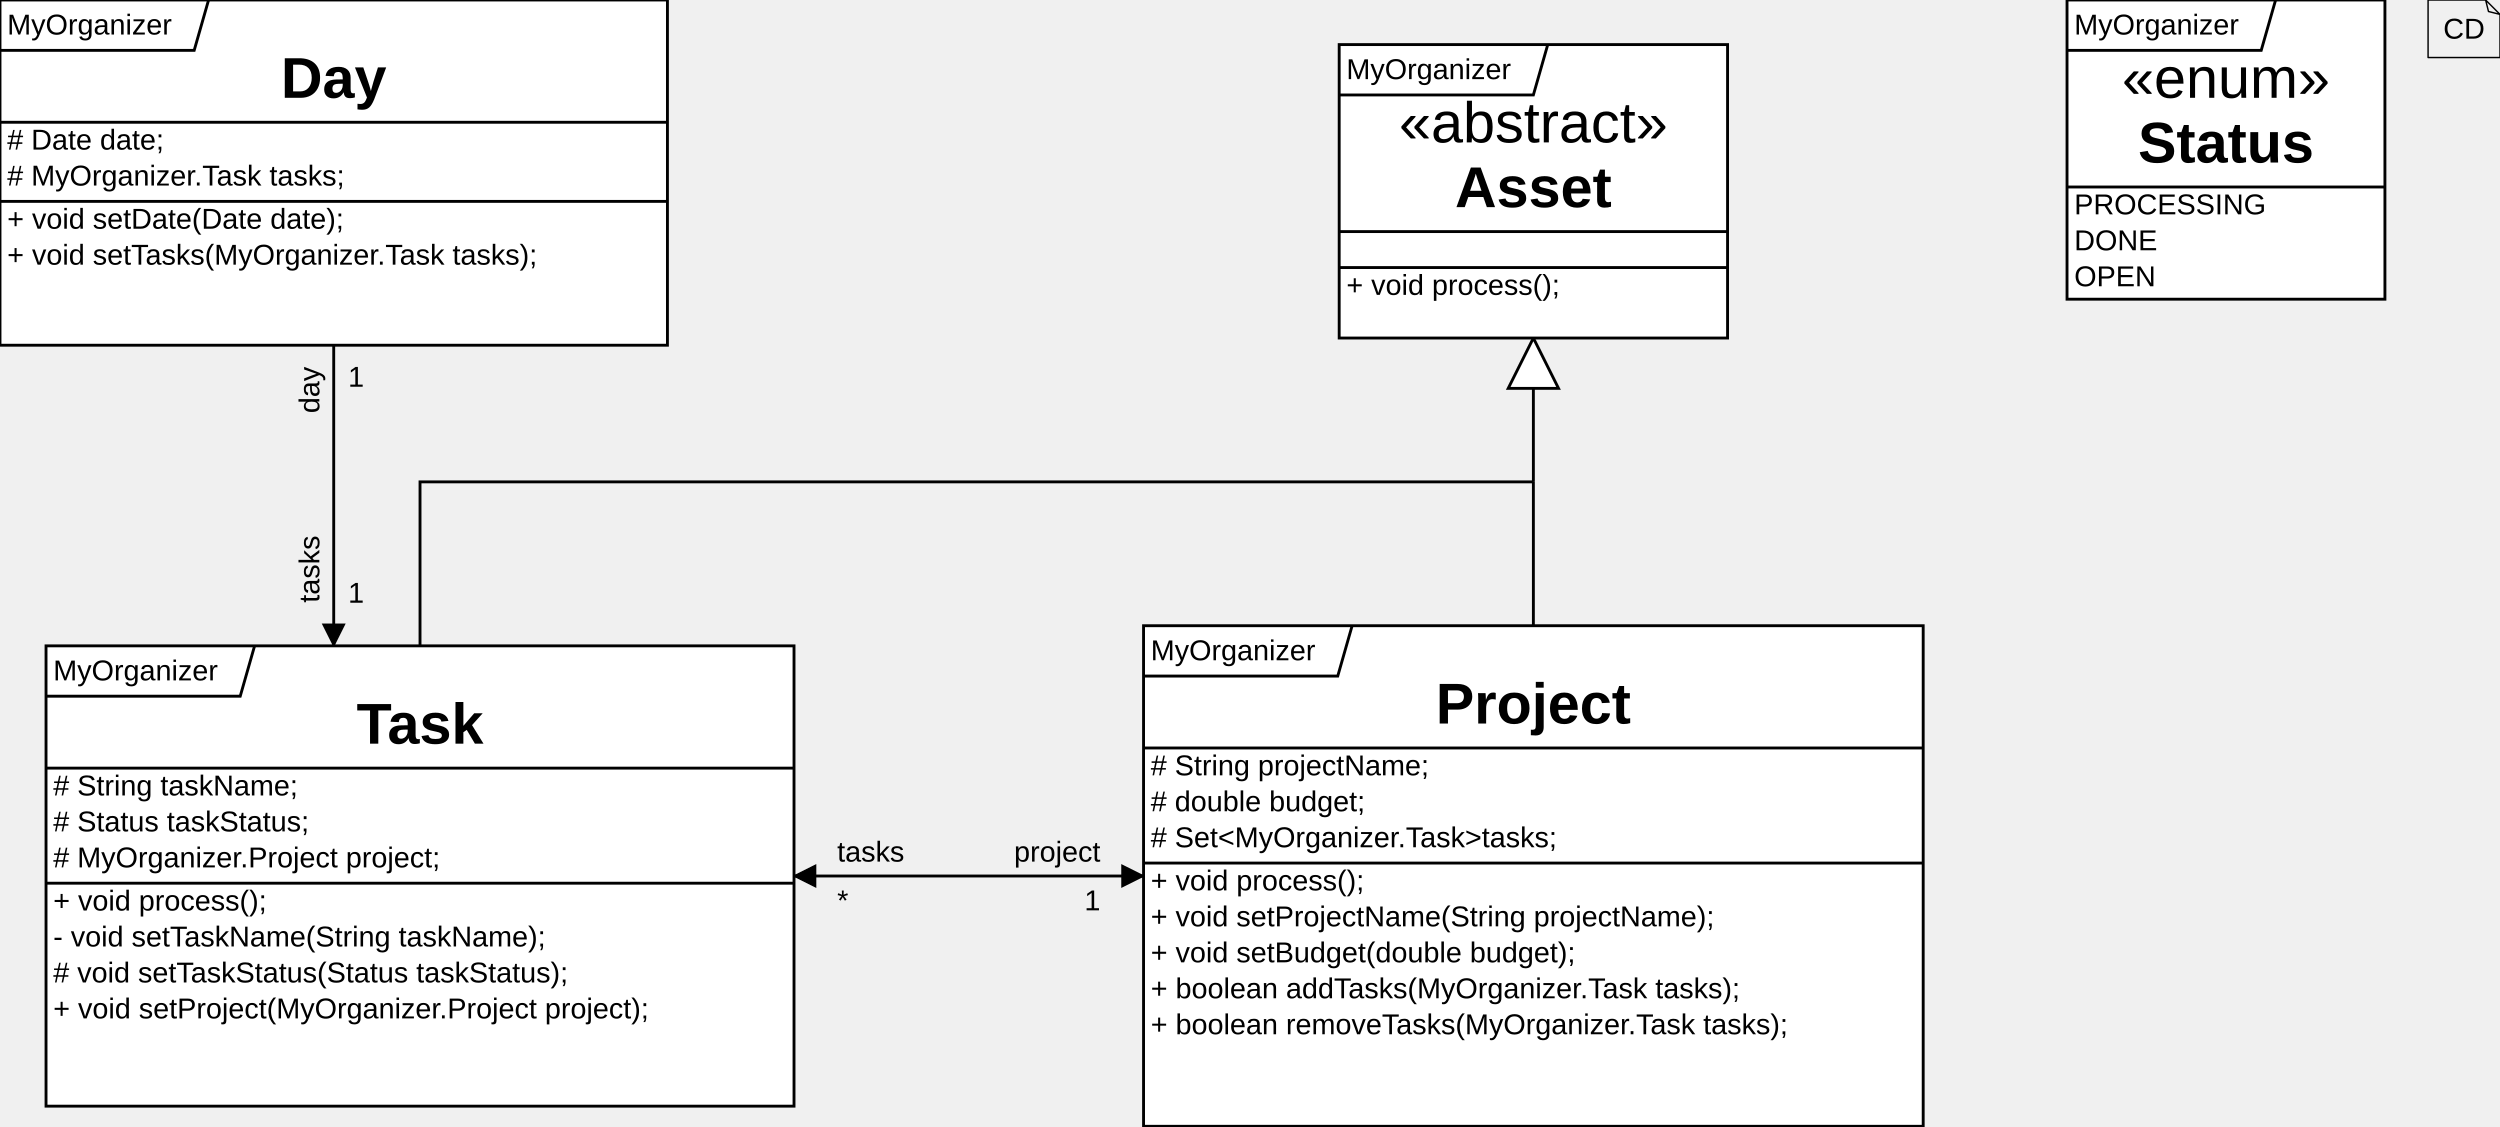
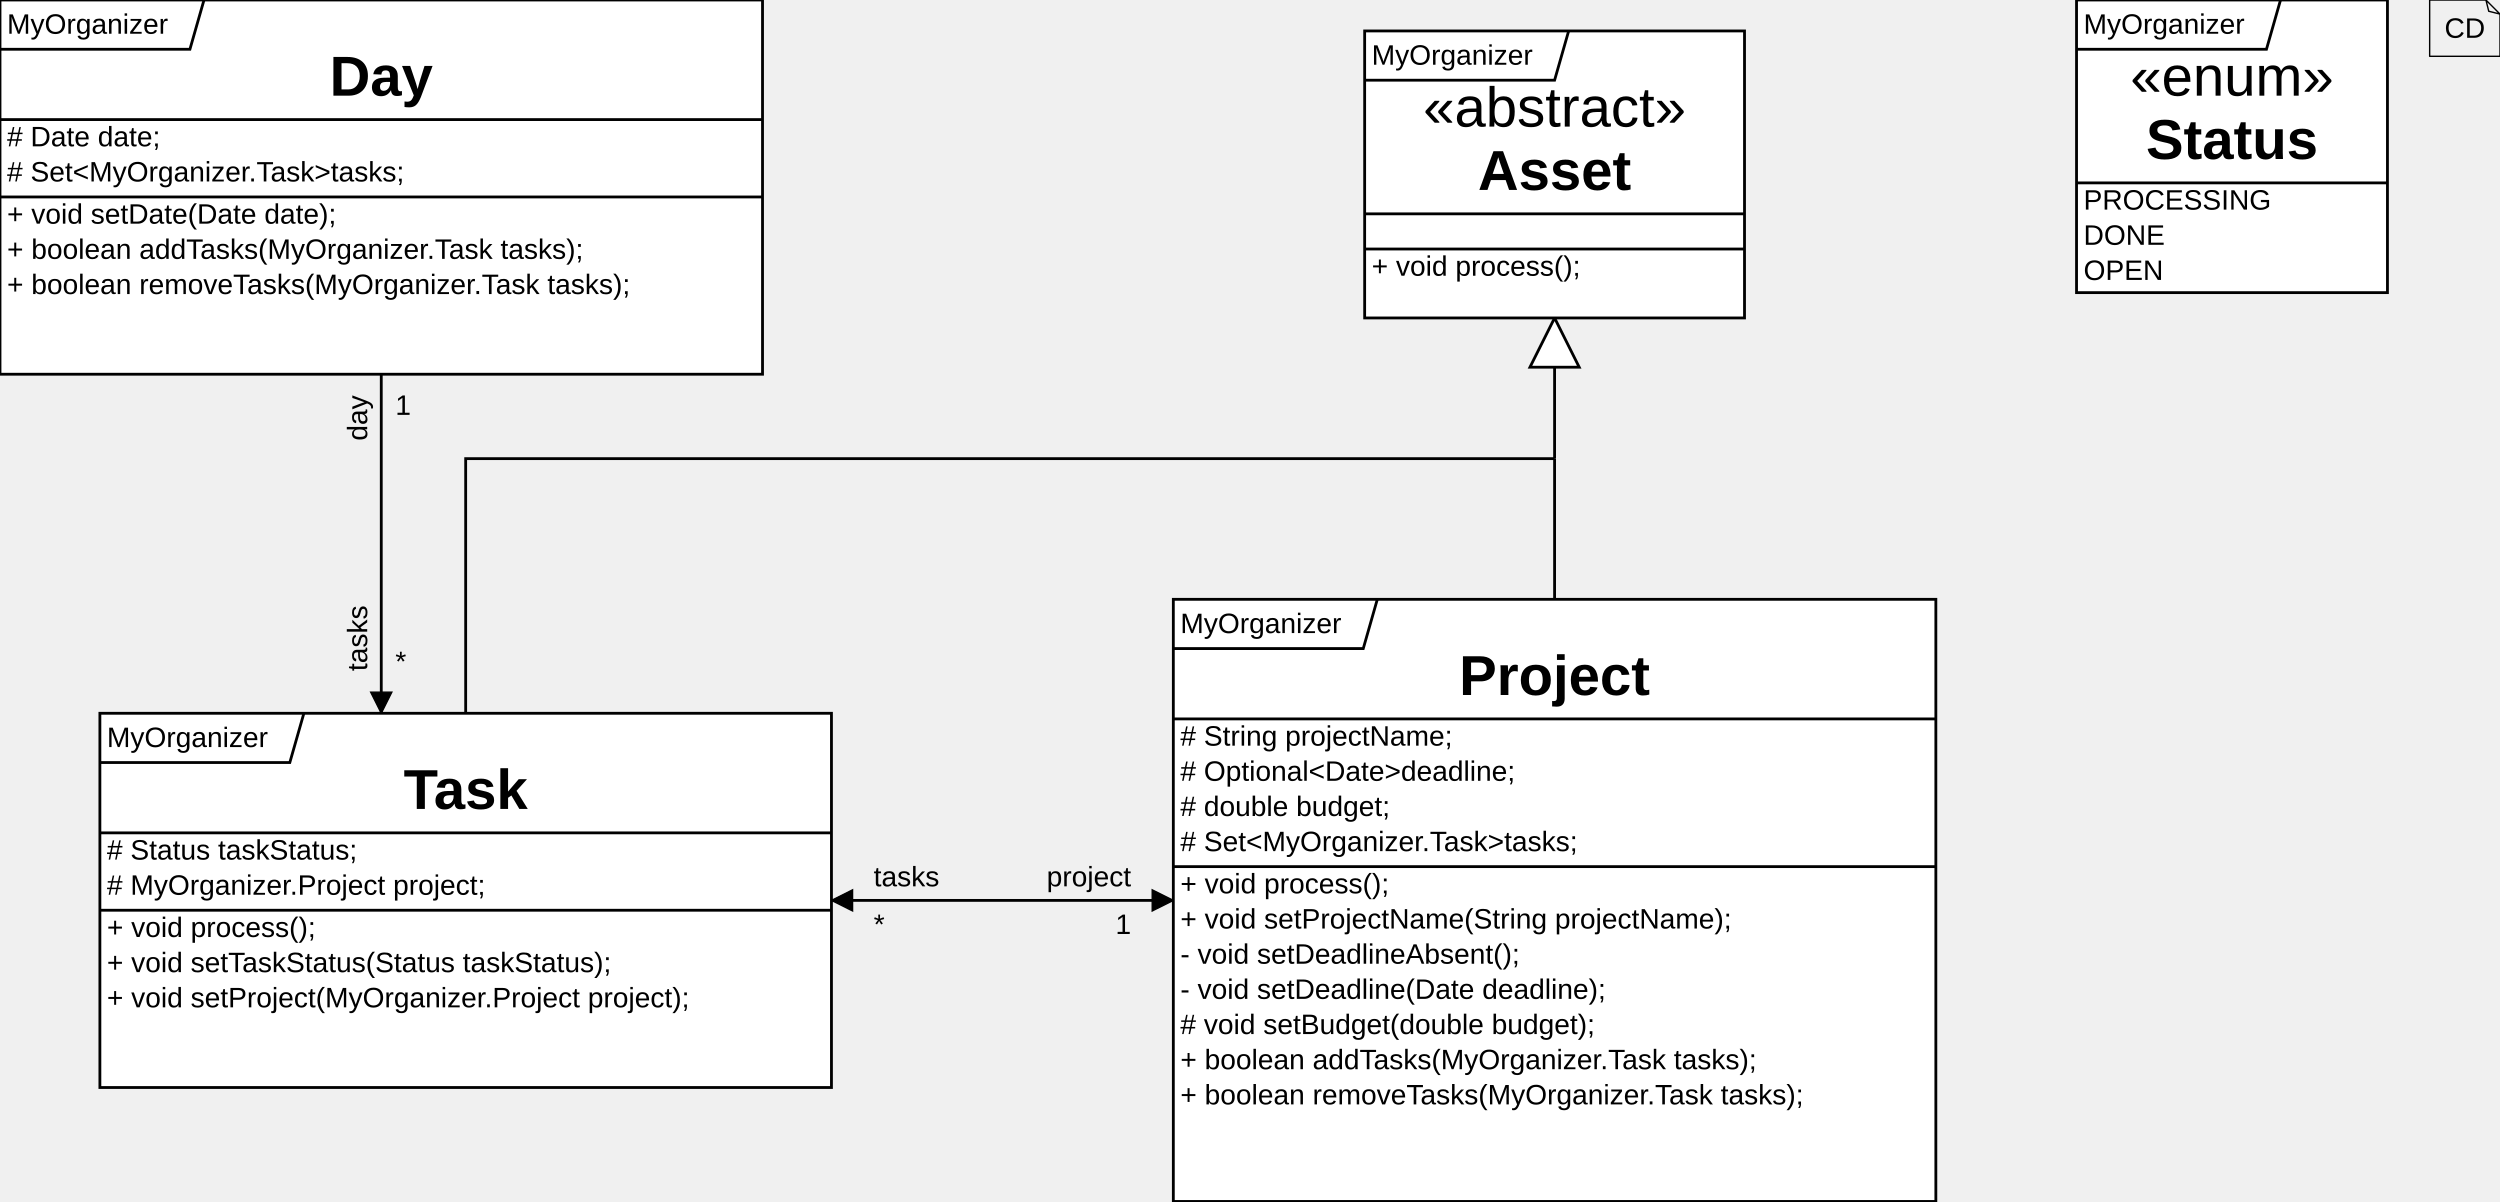
- <svg xmlns="http://www.w3.org/2000/svg" viewBox="0 0 1738.0 783.0">
-   <g>
-     <g>
-       <path class="edgeUnselected" d="M 1066.00, 335.00 L 1066.00, 235.00 " />
-       <text class="edgeUnselected" fill="black" font-family="Arial" font-size="20.0px" text-anchor="middle" transform="rotate(-90.0 1056.0 285.0)" x="1056.0" y="285.0" />
-     </g>
-     <path class="arrowInheritanceUnselected" d="M 1066.00, 235.00 L 1031.00, 217.50 L 1031.00, 252.50 Z " transform="rotate(270 1066.0 235.0)" />
-     <g>
-       <g>
-         <path class="edgeUnselected" d="M 292.00, 449.00 L 292.00, 335.00 L 1066.00, 335.00 " />
-         <text class="edgeUnselected" fill="black" font-family="Arial" font-size="20.0px" text-anchor="middle" transform="rotate(-90.0 282.0 392.0)" x="282.0" y="392.0" />
-       </g>
-     </g>
-     <g>
-       <g>
-         <path class="edgeUnselected" d="M 1066.00, 435.00 L 1066.00, 335.00 " />
-         <text class="edgeUnselected" fill="black" font-family="Arial" font-size="20.0px" text-anchor="middle" transform="rotate(-90.0 1056.0 385.0)" x="1056.0" y="385.0" />
-       </g>
-     </g>
-   </g>
-   <g>
-     <g>
-       <path class="edgeUnselected" d="M 232.00, 240.00 L 232.00, 449.00 " />
-       <text class="edgeUnselected" fill="black" font-family="Arial" font-size="20.0px" text-anchor="middle" transform="rotate(-90.0 222.0 344.5)" x="222.0" y="344.5" />
-     </g>
-     <g>
-       <g>
-         <path class="arrowUnselected" d="M 232.00, 240.00 L 217.00, 232.50 L 217.00, 247.50 Z " fill-opacity="0" stroke-opacity="0" transform="rotate(270 232.0 240.0)" />
-       </g>
-       <text class="edgeUnselected" dominant-baseline="baseline" fill="black" fill-opacity="1" font-family="Arial" font-size="20.0px" id="rotated-text-association-source" text-anchor="end" transform="rotate(-90 222.0 255.0)" x="222.0" y="255.0">day</text>
-       <text class="edgeUnselected" dominant-baseline="hanging" fill="black" fill-opacity="1" font-family="Arial" font-size="20.0px" id="non-rotated-text-association-source" text-anchor="start" x="242.0" y="255.0">1</text>
-     </g>
-     <g>
-       <g>
-         <path class="arrowUnselected" d="M 232.00, 240.00 L 209.50, 225.00 L 187.00, 240.00 L 209.50, 255.00 Z " fill-opacity="0" stroke-opacity="0" transform="rotate(270 232.0 240.0)" />
-         <g>
-           <path class="arrowUnselected" d="M 232.00, 285.00 L 217.00, 277.50 L 217.00, 292.50 Z " fill-opacity="0" stroke-opacity="0" transform="rotate(270 232.0 285.0)" />
-         </g>
-         <text class="edgeUnselected" dominant-baseline="baseline" fill="black" fill-opacity="0" font-family="Arial" font-size="20.0px" id="rotated-text-composition-source" text-anchor="end" transform="rotate(-90 222.0 300.0)" x="222.0" y="300.0">day</text>
-       </g>
-     </g>
-     <g>
-       <g>
-         <path class="arrowUnselected" d="M 232.00, 449.00 L 217.00, 441.50 L 217.00, 456.50 Z " fill-opacity="1" stroke-opacity="1" transform="rotate(90 232.0 449.0)" />
-       </g>
-       <text class="edgeUnselected" dominant-baseline="baseline" fill="black" fill-opacity="1" font-family="Arial" font-size="20.0px" id="rotated-text-association-target" text-anchor="start" transform="rotate(-90 222.0 419.0)" x="222.0" y="419.0">tasks</text>
-       <text class="edgeUnselected" dominant-baseline="baseline" fill="black" fill-opacity="1" font-family="Arial" font-size="20.0px" id="non-rotated-text-association-target" text-anchor="start" x="242.0" y="419.0">1</text>
-     </g>
-     <g>
-       <g>
-         <path class="arrowUnselected" d="M 232.00, 449.00 L 209.50, 434.00 L 187.00, 449.00 L 209.50, 464.00 Z " fill-opacity="0" stroke-opacity="0" transform="rotate(90 232.0 449.0)" />
-         <g>
-           <path class="arrowUnselected" d="M 232.00, 404.00 L 217.00, 396.50 L 217.00, 411.50 Z " fill-opacity="0" stroke-opacity="0" transform="rotate(90 232.0 404.0)" />
-         </g>
-         <text class="edgeUnselected" dominant-baseline="hanging" fill="black" fill-opacity="0" font-family="Arial" font-size="20.0px" id="rotated-text-composition-target" text-anchor="start" transform="rotate(-90 242.0 374.0)" x="242.0" y="374.0">tasks</text>
-       </g>
-     </g>
-   </g>
-   <g>
-     <g>
-       <path class="edgeUnselected" d="M 552.00, 609.00 L 795.00, 609.00 " />
-       <text class="edgeUnselected" fill="black" font-family="Arial" font-size="20.0px" text-anchor="middle" transform="rotate(0.0 673.5 599.0)" x="673.5" y="599.0" />
-     </g>
-     <g>
-       <g>
-         <path class="arrowUnselected" d="M 552.00, 609.00 L 537.00, 601.50 L 537.00, 616.50 Z " fill-opacity="1" stroke-opacity="1" transform="rotate(180 552.0 609.0)" />
-       </g>
-       <text class="edgeUnselected" dominant-baseline="baseline" fill="black" fill-opacity="1" font-family="Arial" font-size="20.0px" id="rotated-text-association-source" text-anchor="start" transform="rotate(0 582.0 599.0)" x="582.0" y="599.0">tasks</text>
-       <text class="edgeUnselected" dominant-baseline="hanging" fill="black" fill-opacity="1" font-family="Arial" font-size="20.0px" id="non-rotated-text-association-source" text-anchor="start" x="582.0" y="619.0">*</text>
-     </g>
-     <g>
-       <g>
-         <path class="arrowUnselected" d="M 552.00, 609.00 L 529.50, 594.00 L 507.00, 609.00 L 529.50, 624.00 Z " fill-opacity="0" stroke-opacity="0" transform="rotate(180 552.0 609.0)" />
-         <g>
-           <path class="arrowUnselected" d="M 597.00, 609.00 L 582.00, 601.50 L 582.00, 616.50 Z " fill-opacity="0" stroke-opacity="0" transform="rotate(180 597.0 609.0)" />
-         </g>
-         <text class="edgeUnselected" dominant-baseline="hanging" fill="black" fill-opacity="0" font-family="Arial" font-size="20.0px" id="rotated-text-composition-source" text-anchor="start" transform="rotate(0 627.0 619.0)" x="627.0" y="619.0">tasks</text>
-       </g>
-     </g>
-     <g>
-       <g>
-         <path class="arrowUnselected" d="M 795.00, 609.00 L 780.00, 601.50 L 780.00, 616.50 Z " fill-opacity="1" stroke-opacity="1" transform="rotate(0 795.0 609.0)" />
-       </g>
-       <text class="edgeUnselected" dominant-baseline="baseline" fill="black" fill-opacity="1" font-family="Arial" font-size="20.0px" id="rotated-text-association-target" text-anchor="end" transform="rotate(0 765.0 599.0)" x="765.0" y="599.0">project</text>
-       <text class="edgeUnselected" dominant-baseline="hanging" fill="black" fill-opacity="1" font-family="Arial" font-size="20.0px" id="non-rotated-text-association-target" text-anchor="end" x="765.0" y="619.0">1</text>
-     </g>
-     <g>
-       <g>
-         <path class="arrowUnselected" d="M 795.00, 609.00 L 772.50, 594.00 L 750.00, 609.00 L 772.50, 624.00 Z " fill-opacity="0" stroke-opacity="0" transform="rotate(0 795.0 609.0)" />
-         <g>
-           <path class="arrowUnselected" d="M 750.00, 609.00 L 735.00, 601.50 L 735.00, 616.50 Z " fill-opacity="0" stroke-opacity="0" transform="rotate(0 750.0 609.0)" />
-         </g>
-         <text class="edgeUnselected" dominant-baseline="baseline" fill="black" fill-opacity="0" font-family="Arial" font-size="20.0px" id="rotated-text-composition-target" text-anchor="end" transform="rotate(0 720.0 599.0)" x="720.0" y="599.0">project</text>
-       </g>
-     </g>
-   </g>
-   <g>
-     <rect class="class-rect" fill="white" height="208.0" stroke="black" width="221.0" x="1437.0" y="0.0" />
-     <text class="clickable-class-component" dy="0.7em" fill="black" font-family="Arial" font-size="20.0px" opacity="1.0" x="1442.0" y="10.0">MyOrganizer</text>
-     <path class="inter-class-separator" d="M 1437.00, 35.00 L 1572.00, 35.00 L 1582.00, 0.00 " fill="none" opacity="1.0" stroke="black" />
-     <text dy="0.7em" fill="black" font-family="Arial" font-size="40.0px" text-anchor="middle" x="1547.5" y="40.0">«enum»</text>
-     <text dy="0.7em" fill="black" font-family="Arial" font-size="40.0px" font-weight="bold" text-anchor="middle" x="1547.5" y="85.0">Status</text>
-     <line class="inner-class-separator" opacity="1.0" stroke="black" x1="1437.0" x2="1658.0" y1="130.0" y2="130.0" />
-     <g>
-       <text dy="0.7em" fill="black" font-family="Arial" font-size="20.0px" x="1442.0" y="135.0">PROCESSING</text>
-       <text dy="0.7em" fill="black" font-family="Arial" font-size="20.0px" x="1442.0" y="160.0">DONE</text>
-       <text dy="0.7em" fill="black" font-family="Arial" font-size="20.0px" x="1442.0" y="185.0">OPEN</text>
-     </g>
-     <line class="inner-class-separator" opacity="0.0" stroke="black" x1="1437.0" x2="1658.0" y1="210.0" y2="210.0" />
+ <svg xmlns="http://www.w3.org/2000/svg" viewBox="0 0 1777.0 854.0">
+   <g>
+     <g>
+       <path class="edgeUnselected" d="M 1105.00, 326.00 L 1105.00, 226.00 " />
+       <text class="edgeUnselected" fill="black" font-family="Arial" font-size="20.0px" text-anchor="middle" transform="rotate(-90.0 1095.0 276.0)" x="1095.0" y="276.0" />
+     </g>
+     <path class="arrowInheritanceUnselected" d="M 1105.00, 226.00 L 1070.00, 208.50 L 1070.00, 243.50 Z " transform="rotate(270 1105.0 226.0)" />
+     <g>
+       <g>
+         <path class="edgeUnselected" d="M 331.00, 507.00 L 331.00, 326.00 L 1105.00, 326.00 " />
+         <text class="edgeUnselected" fill="black" font-family="Arial" font-size="20.0px" text-anchor="middle" transform="rotate(-90.0 321.0 416.5)" x="321.0" y="416.5" />
+       </g>
+     </g>
+     <g>
+       <g>
+         <path class="edgeUnselected" d="M 1105.00, 426.00 L 1105.00, 326.00 " />
+         <text class="edgeUnselected" fill="black" font-family="Arial" font-size="20.0px" text-anchor="middle" transform="rotate(-90.0 1095.0 376.0)" x="1095.0" y="376.0" />
+       </g>
+     </g>
+   </g>
+   <g>
+     <g>
+       <path class="edgeUnselected" d="M 271.00, 266.00 L 271.00, 507.00 " />
+       <text class="edgeUnselected" fill="black" font-family="Arial" font-size="20.0px" text-anchor="middle" transform="rotate(-90.0 261.0 386.5)" x="261.0" y="386.5" />
+     </g>
+     <g>
+       <g>
+         <path class="arrowUnselected" d="M 271.00, 266.00 L 256.00, 258.50 L 256.00, 273.50 Z " fill-opacity="0" stroke-opacity="0" transform="rotate(270 271.0 266.0)" />
+       </g>
+       <text class="edgeUnselected" dominant-baseline="baseline" fill="black" fill-opacity="1" font-family="Arial" font-size="20.0px" id="rotated-text-association-source" text-anchor="end" transform="rotate(-90 261.0 281.0)" x="261.0" y="281.0">day</text>
+       <text class="edgeUnselected" dominant-baseline="hanging" fill="black" fill-opacity="1" font-family="Arial" font-size="20.0px" id="non-rotated-text-association-source" text-anchor="start" x="281.0" y="281.0">1</text>
+     </g>
+     <g>
+       <g>
+         <path class="arrowUnselected" d="M 271.00, 266.00 L 248.50, 251.00 L 226.00, 266.00 L 248.50, 281.00 Z " fill-opacity="0" stroke-opacity="0" transform="rotate(270 271.0 266.0)" />
+         <g>
+           <path class="arrowUnselected" d="M 271.00, 311.00 L 256.00, 303.50 L 256.00, 318.50 Z " fill-opacity="0" stroke-opacity="0" transform="rotate(270 271.0 311.0)" />
+         </g>
+         <text class="edgeUnselected" dominant-baseline="baseline" fill="black" fill-opacity="0" font-family="Arial" font-size="20.0px" id="rotated-text-composition-source" text-anchor="end" transform="rotate(-90 261.0 326.0)" x="261.0" y="326.0">day</text>
+       </g>
+     </g>
+     <g>
+       <g>
+         <path class="arrowUnselected" d="M 271.00, 507.00 L 256.00, 499.50 L 256.00, 514.50 Z " fill-opacity="1" stroke-opacity="1" transform="rotate(90 271.0 507.0)" />
+       </g>
+       <text class="edgeUnselected" dominant-baseline="baseline" fill="black" fill-opacity="1" font-family="Arial" font-size="20.0px" id="rotated-text-association-target" text-anchor="start" transform="rotate(-90 261.0 477.0)" x="261.0" y="477.0">tasks</text>
+       <text class="edgeUnselected" dominant-baseline="baseline" fill="black" fill-opacity="1" font-family="Arial" font-size="20.0px" id="non-rotated-text-association-target" text-anchor="start" x="281.0" y="477.0">*</text>
+     </g>
+     <g>
+       <g>
+         <path class="arrowUnselected" d="M 271.00, 507.00 L 248.50, 492.00 L 226.00, 507.00 L 248.50, 522.00 Z " fill-opacity="0" stroke-opacity="0" transform="rotate(90 271.0 507.0)" />
+         <g>
+           <path class="arrowUnselected" d="M 271.00, 462.00 L 256.00, 454.50 L 256.00, 469.50 Z " fill-opacity="0" stroke-opacity="0" transform="rotate(90 271.0 462.0)" />
+         </g>
+         <text class="edgeUnselected" dominant-baseline="hanging" fill="black" fill-opacity="0" font-family="Arial" font-size="20.0px" id="rotated-text-composition-target" text-anchor="start" transform="rotate(-90 281.0 432.0)" x="281.0" y="432.0">tasks</text>
+       </g>
+     </g>
+   </g>
+   <g>
+     <g>
+       <path class="edgeUnselected" d="M 591.00, 640.00 L 834.00, 640.00 " />
+       <text class="edgeUnselected" fill="black" font-family="Arial" font-size="20.0px" text-anchor="middle" transform="rotate(0.0 712.5 630.0)" x="712.5" y="630.0" />
+     </g>
+     <g>
+       <g>
+         <path class="arrowUnselected" d="M 591.00, 640.00 L 576.00, 632.50 L 576.00, 647.50 Z " fill-opacity="1" stroke-opacity="1" transform="rotate(180 591.0 640.0)" />
+       </g>
+       <text class="edgeUnselected" dominant-baseline="baseline" fill="black" fill-opacity="1" font-family="Arial" font-size="20.0px" id="rotated-text-association-source" text-anchor="start" transform="rotate(0 621.0 630.0)" x="621.0" y="630.0">tasks</text>
+       <text class="edgeUnselected" dominant-baseline="hanging" fill="black" fill-opacity="1" font-family="Arial" font-size="20.0px" id="non-rotated-text-association-source" text-anchor="start" x="621.0" y="650.0">*</text>
+     </g>
+     <g>
+       <g>
+         <path class="arrowUnselected" d="M 591.00, 640.00 L 568.50, 625.00 L 546.00, 640.00 L 568.50, 655.00 Z " fill-opacity="0" stroke-opacity="0" transform="rotate(180 591.0 640.0)" />
+         <g>
+           <path class="arrowUnselected" d="M 636.00, 640.00 L 621.00, 632.50 L 621.00, 647.50 Z " fill-opacity="0" stroke-opacity="0" transform="rotate(180 636.0 640.0)" />
+         </g>
+         <text class="edgeUnselected" dominant-baseline="hanging" fill="black" fill-opacity="0" font-family="Arial" font-size="20.0px" id="rotated-text-composition-source" text-anchor="start" transform="rotate(0 666.0 650.0)" x="666.0" y="650.0">tasks</text>
+       </g>
+     </g>
+     <g>
+       <g>
+         <path class="arrowUnselected" d="M 834.00, 640.00 L 819.00, 632.50 L 819.00, 647.50 Z " fill-opacity="1" stroke-opacity="1" transform="rotate(0 834.0 640.0)" />
+       </g>
+       <text class="edgeUnselected" dominant-baseline="baseline" fill="black" fill-opacity="1" font-family="Arial" font-size="20.0px" id="rotated-text-association-target" text-anchor="end" transform="rotate(0 804.0 630.0)" x="804.0" y="630.0">project</text>
+       <text class="edgeUnselected" dominant-baseline="hanging" fill="black" fill-opacity="1" font-family="Arial" font-size="20.0px" id="non-rotated-text-association-target" text-anchor="end" x="804.0" y="650.0">1</text>
+     </g>
+     <g>
+       <g>
+         <path class="arrowUnselected" d="M 834.00, 640.00 L 811.50, 625.00 L 789.00, 640.00 L 811.50, 655.00 Z " fill-opacity="0" stroke-opacity="0" transform="rotate(0 834.0 640.0)" />
+         <g>
+           <path class="arrowUnselected" d="M 789.00, 640.00 L 774.00, 632.50 L 774.00, 647.50 Z " fill-opacity="0" stroke-opacity="0" transform="rotate(0 789.0 640.0)" />
+         </g>
+         <text class="edgeUnselected" dominant-baseline="baseline" fill="black" fill-opacity="0" font-family="Arial" font-size="20.0px" id="rotated-text-composition-target" text-anchor="end" transform="rotate(0 759.0 630.0)" x="759.0" y="630.0">project</text>
+       </g>
+     </g>
+   </g>
+   <g>
+     <rect class="class-rect" fill="white" height="208.0" stroke="black" width="221.0" x="1476.0" y="0.0" />
+     <text class="clickable-class-component" dy="0.7em" fill="black" font-family="Arial" font-size="20.0px" opacity="1.0" x="1481.0" y="10.0">MyOrganizer</text>
+     <path class="inter-class-separator" d="M 1476.00, 35.00 L 1611.00, 35.00 L 1621.00, 0.00 " fill="none" opacity="1.0" stroke="black" />
+     <text dy="0.7em" fill="black" font-family="Arial" font-size="40.0px" text-anchor="middle" x="1586.5" y="40.0">«enum»</text>
+     <text dy="0.7em" fill="black" font-family="Arial" font-size="40.0px" font-weight="bold" text-anchor="middle" x="1586.5" y="85.0">Status</text>
+     <line class="inner-class-separator" opacity="1.0" stroke="black" x1="1476.0" x2="1697.0" y1="130.0" y2="130.0" />
+     <g>
+       <text dy="0.7em" fill="black" font-family="Arial" font-size="20.0px" x="1481.0" y="135.0">PROCESSING</text>
+       <text dy="0.7em" fill="black" font-family="Arial" font-size="20.0px" x="1481.0" y="160.0">DONE</text>
+       <text dy="0.7em" fill="black" font-family="Arial" font-size="20.0px" x="1481.0" y="185.0">OPEN</text>
+     </g>
+     <line class="inner-class-separator" opacity="0.0" stroke="black" x1="1476.0" x2="1697.0" y1="210.0" y2="210.0" />
    <g />
-     <line class="inner-class-separator" opacity="0.0" stroke="black" x1="1437.0" x2="1658.0" y1="210.0" y2="210.0" />
+     <line class="inner-class-separator" opacity="0.0" stroke="black" x1="1476.0" x2="1697.0" y1="210.0" y2="210.0" />
    <g />
  </g>
  <g>
-     <rect class="class-rect" fill="white" height="204.0" stroke="black" width="270.0" x="931.0" y="31.0" />
-     <text dy="0.7em" fill="black" font-family="Arial" font-size="20.0px" opacity="1.0" x="936.0" y="41.0">MyOrganizer</text>
-     <path class="inter-class-separator" d="M 931.00, 66.00 L 1066.00, 66.00 L 1076.00, 31.00 " fill="none" opacity="1.0" stroke="black" />
-     <text dy="0.7em" fill="black" font-family="Arial" font-size="40.0px" opacity="1.0" text-anchor="middle" x="1066.0" y="71.0">«abstract»</text>
-     <text dy="0.7em" fill="black" font-family="Arial" font-size="40.0px" font-weight="bold" text-anchor="middle" x="1066.0" y="116.0">Asset</text>
-     <line class="inner-class-separator" opacity="1.0" stroke="black" x1="931.0" x2="1201.0" y1="161.0" y2="161.0" />
+     <rect class="class-rect" fill="white" height="204.0" stroke="black" width="270.0" x="970.0" y="22.0" />
+     <text dy="0.7em" fill="black" font-family="Arial" font-size="20.0px" opacity="1.0" x="975.0" y="32.0">MyOrganizer</text>
+     <path class="inter-class-separator" d="M 970.00, 57.00 L 1105.00, 57.00 L 1115.00, 22.00 " fill="none" opacity="1.0" stroke="black" />
+     <text dy="0.7em" fill="black" font-family="Arial" font-size="40.0px" opacity="1.0" text-anchor="middle" x="1105.0" y="62.0">«abstract»</text>
+     <text dy="0.7em" fill="black" font-family="Arial" font-size="40.0px" font-weight="bold" text-anchor="middle" x="1105.0" y="107.0">Asset</text>
+     <line class="inner-class-separator" opacity="1.0" stroke="black" x1="970.0" x2="1240.0" y1="152.0" y2="152.0" />
    <g />
-     <line class="inner-class-separator" opacity="1.0" stroke="black" x1="931.0" x2="1201.0" y1="186.0" y2="186.0" />
-     <g>
-       <text dy="0.7em" fill="black" font-family="Arial" font-size="20.0px" text-decoration="" x="936.0" y="191.0">+  void process();
- </text>
-     </g>
-   </g>
-   <g>
-     <rect class="class-rect" fill="white" height="320.0" stroke="black" width="520.0" x="32.0" y="449.0" />
-     <text dy="0.7em" fill="black" font-family="Arial" font-size="20.0px" opacity="1.0" x="37.0" y="459.0">MyOrganizer</text>
-     <path class="inter-class-separator" d="M 32.00, 484.00 L 167.00, 484.00 L 177.00, 449.00 " fill="none" opacity="1.0" stroke="black" />
-     <text dy="0.7em" fill="black" font-family="Arial" font-size="40.0px" opacity="0.0" text-anchor="middle" x="292.0" y="489.0" />
-     <text dy="0.7em" fill="black" font-family="Arial" font-size="40.0px" font-weight="bold" text-anchor="middle" x="292.0" y="489.0">Task</text>
-     <line class="inner-class-separator" opacity="1.0" stroke="black" x1="32.0" x2="552.0" y1="534.0" y2="534.0" />
-     <g>
-       <text dy="0.7em" fill="black" font-family="Arial" font-size="20.0px" text-decoration="" x="37.0" y="539.0">#  String taskName;
- </text>
-       <text dy="0.7em" fill="black" font-family="Arial" font-size="20.0px" text-decoration="" x="37.0" y="564.0">#  Status taskStatus;
- </text>
-       <text dy="0.7em" fill="black" font-family="Arial" font-size="20.0px" text-decoration="" x="37.0" y="589.0">#  MyOrganizer.Project project;
- </text>
-     </g>
-     <line class="inner-class-separator" opacity="1.0" stroke="black" x1="32.0" x2="552.0" y1="614.0" y2="614.0" />
-     <g>
-       <text dy="0.7em" fill="black" font-family="Arial" font-size="20.0px" text-decoration="" x="37.0" y="619.0">+  void process();
- </text>
-       <text dy="0.7em" fill="black" font-family="Arial" font-size="20.0px" text-decoration="" x="37.0" y="644.0">-  void setTaskName(String taskName);
- </text>
-       <text dy="0.7em" fill="black" font-family="Arial" font-size="20.0px" text-decoration="" x="37.0" y="669.0">#  void setTaskStatus(Status taskStatus);
- </text>
-       <text dy="0.7em" fill="black" font-family="Arial" font-size="20.0px" text-decoration="" x="37.0" y="694.0">+  void setProject(MyOrganizer.Project project);
- </text>
-     </g>
-   </g>
-   <g>
-     <rect class="class-rect" fill="white" height="348.0" stroke="black" width="542.0" x="795.0" y="435.0" />
-     <text dy="0.7em" fill="black" font-family="Arial" font-size="20.0px" opacity="1.0" x="800.0" y="445.0">MyOrganizer</text>
-     <path class="inter-class-separator" d="M 795.00, 470.00 L 930.00, 470.00 L 940.00, 435.00 " fill="none" opacity="1.0" stroke="black" />
-     <text dy="0.7em" fill="black" font-family="Arial" font-size="40.0px" opacity="0.0" text-anchor="middle" x="1066.0" y="475.0" />
-     <text dy="0.7em" fill="black" font-family="Arial" font-size="40.0px" font-weight="bold" text-anchor="middle" x="1066.0" y="475.0">Project</text>
-     <line class="inner-class-separator" opacity="1.0" stroke="black" x1="795.0" x2="1337.0" y1="520.0" y2="520.0" />
-     <g>
-       <text dy="0.7em" fill="black" font-family="Arial" font-size="20.0px" text-decoration="" x="800.0" y="525.0">#  String projectName;
- </text>
-       <text dy="0.7em" fill="black" font-family="Arial" font-size="20.0px" text-decoration="" x="800.0" y="550.0">#  double budget;
- </text>
-       <text dy="0.7em" fill="black" font-family="Arial" font-size="20.0px" text-decoration="" x="800.0" y="575.0">#  Set&lt;MyOrganizer.Task&gt;tasks;
- </text>
-     </g>
-     <line class="inner-class-separator" opacity="1.0" stroke="black" x1="795.0" x2="1337.0" y1="600.0" y2="600.0" />
-     <g>
-       <text dy="0.7em" fill="black" font-family="Arial" font-size="20.0px" text-decoration="" x="800.0" y="605.0">+  void process();
- </text>
-       <text dy="0.7em" fill="black" font-family="Arial" font-size="20.0px" text-decoration="" x="800.0" y="630.0">+  void setProjectName(String projectName);
- </text>
-       <text dy="0.7em" fill="black" font-family="Arial" font-size="20.0px" text-decoration="" x="800.0" y="655.0">+  void setBudget(double budget);
- </text>
-       <text dy="0.7em" fill="black" font-family="Arial" font-size="20.0px" text-decoration="" x="800.0" y="680.0">+  boolean addTasks(MyOrganizer.Task tasks);
- </text>
-       <text dy="0.7em" fill="black" font-family="Arial" font-size="20.0px" text-decoration="" x="800.0" y="705.0">+  boolean removeTasks(MyOrganizer.Task tasks);
- </text>
-     </g>
-   </g>
-   <g>
-     <rect class="class-rect" fill="white" height="240.0" stroke="black" width="464.0" x="0.0" y="0.0" />
+     <line class="inner-class-separator" opacity="1.0" stroke="black" x1="970.0" x2="1240.0" y1="177.0" y2="177.0" />
+     <g>
+       <text dy="0.7em" fill="black" font-family="Arial" font-size="20.0px" text-decoration="" x="975.0" y="182.0">+  void process();
+ </text>
+     </g>
+   </g>
+   <g>
+     <rect class="class-rect" fill="white" height="266.0" stroke="black" width="520.0" x="71.0" y="507.0" />
+     <text dy="0.7em" fill="black" font-family="Arial" font-size="20.0px" opacity="1.0" x="76.0" y="517.0">MyOrganizer</text>
+     <path class="inter-class-separator" d="M 71.00, 542.00 L 206.00, 542.00 L 216.00, 507.00 " fill="none" opacity="1.0" stroke="black" />
+     <text dy="0.7em" fill="black" font-family="Arial" font-size="40.0px" opacity="0.0" text-anchor="middle" x="331.0" y="547.0" />
+     <text dy="0.7em" fill="black" font-family="Arial" font-size="40.0px" font-weight="bold" text-anchor="middle" x="331.0" y="547.0">Task</text>
+     <line class="inner-class-separator" opacity="1.0" stroke="black" x1="71.0" x2="591.0" y1="592.0" y2="592.0" />
+     <g>
+       <text dy="0.7em" fill="black" font-family="Arial" font-size="20.0px" text-decoration="" x="76.0" y="597.0">#  Status taskStatus;
+ </text>
+       <text dy="0.7em" fill="black" font-family="Arial" font-size="20.0px" text-decoration="" x="76.0" y="622.0">#  MyOrganizer.Project project;
+ </text>
+     </g>
+     <line class="inner-class-separator" opacity="1.0" stroke="black" x1="71.0" x2="591.0" y1="647.0" y2="647.0" />
+     <g>
+       <text dy="0.7em" fill="black" font-family="Arial" font-size="20.0px" text-decoration="" x="76.0" y="652.0">+  void process();
+ </text>
+       <text dy="0.7em" fill="black" font-family="Arial" font-size="20.0px" text-decoration="" x="76.0" y="677.0">+  void setTaskStatus(Status taskStatus);
+ </text>
+       <text dy="0.7em" fill="black" font-family="Arial" font-size="20.0px" text-decoration="" x="76.0" y="702.0">+  void setProject(MyOrganizer.Project project);
+ </text>
+     </g>
+   </g>
+   <g>
+     <rect class="class-rect" fill="white" height="428.0" stroke="black" width="542.0" x="834.0" y="426.0" />
+     <text dy="0.7em" fill="black" font-family="Arial" font-size="20.0px" opacity="1.0" x="839.0" y="436.0">MyOrganizer</text>
+     <path class="inter-class-separator" d="M 834.00, 461.00 L 969.00, 461.00 L 979.00, 426.00 " fill="none" opacity="1.0" stroke="black" />
+     <text dy="0.7em" fill="black" font-family="Arial" font-size="40.0px" opacity="0.0" text-anchor="middle" x="1105.0" y="466.0" />
+     <text dy="0.7em" fill="black" font-family="Arial" font-size="40.0px" font-weight="bold" text-anchor="middle" x="1105.0" y="466.0">Project</text>
+     <line class="inner-class-separator" opacity="1.0" stroke="black" x1="834.0" x2="1376.0" y1="511.0" y2="511.0" />
+     <g>
+       <text dy="0.7em" fill="black" font-family="Arial" font-size="20.0px" text-decoration="" x="839.0" y="516.0">#  String projectName;
+ </text>
+       <text dy="0.7em" fill="black" font-family="Arial" font-size="20.0px" text-decoration="" x="839.0" y="541.0">#  Optional&lt;Date&gt;deadline;
+ </text>
+       <text dy="0.7em" fill="black" font-family="Arial" font-size="20.0px" text-decoration="" x="839.0" y="566.0">#  double budget;
+ </text>
+       <text dy="0.7em" fill="black" font-family="Arial" font-size="20.0px" text-decoration="" x="839.0" y="591.0">#  Set&lt;MyOrganizer.Task&gt;tasks;
+ </text>
+     </g>
+     <line class="inner-class-separator" opacity="1.0" stroke="black" x1="834.0" x2="1376.0" y1="616.0" y2="616.0" />
+     <g>
+       <text dy="0.7em" fill="black" font-family="Arial" font-size="20.0px" text-decoration="" x="839.0" y="621.0">+  void process();
+ </text>
+       <text dy="0.7em" fill="black" font-family="Arial" font-size="20.0px" text-decoration="" x="839.0" y="646.0">+  void setProjectName(String projectName);
+ </text>
+       <text dy="0.7em" fill="black" font-family="Arial" font-size="20.0px" text-decoration="" x="839.0" y="671.0">-  void setDeadlineAbsent();
+ </text>
+       <text dy="0.7em" fill="black" font-family="Arial" font-size="20.0px" text-decoration="" x="839.0" y="696.0">-  void setDeadline(Date deadline);
+ </text>
+       <text dy="0.7em" fill="black" font-family="Arial" font-size="20.0px" text-decoration="" x="839.0" y="721.0">#  void setBudget(double budget);
+ </text>
+       <text dy="0.7em" fill="black" font-family="Arial" font-size="20.0px" text-decoration="" x="839.0" y="746.0">+  boolean addTasks(MyOrganizer.Task tasks);
+ </text>
+       <text dy="0.7em" fill="black" font-family="Arial" font-size="20.0px" text-decoration="" x="839.0" y="771.0">+  boolean removeTasks(MyOrganizer.Task tasks);
+ </text>
+     </g>
+   </g>
+   <g>
+     <rect class="class-rect" fill="white" height="266.0" stroke="black" width="542.0" x="0.0" y="0.0" />
    <text dy="0.7em" fill="black" font-family="Arial" font-size="20.0px" opacity="1.0" x="5.0" y="10.0">MyOrganizer</text>
    <path class="inter-class-separator" d="M 0.00, 35.00 L 135.00, 35.00 L 145.00, 0.00 " fill="none" opacity="1.0" stroke="black" />
-     <text dy="0.7em" fill="black" font-family="Arial" font-size="40.0px" opacity="0.0" text-anchor="middle" x="232.0" y="40.0" />
-     <text dy="0.7em" fill="black" font-family="Arial" font-size="40.0px" font-weight="bold" text-anchor="middle" x="232.0" y="40.0">Day</text>
-     <line class="inner-class-separator" opacity="1.0" stroke="black" x1="0.0" x2="464.0" y1="85.0" y2="85.0" />
+     <text dy="0.7em" fill="black" font-family="Arial" font-size="40.0px" opacity="0.0" text-anchor="middle" x="271.0" y="40.0" />
+     <text dy="0.7em" fill="black" font-family="Arial" font-size="40.0px" font-weight="bold" text-anchor="middle" x="271.0" y="40.0">Day</text>
+     <line class="inner-class-separator" opacity="1.0" stroke="black" x1="0.0" x2="542.0" y1="85.0" y2="85.0" />
    <g>
      <text dy="0.7em" fill="black" font-family="Arial" font-size="20.0px" text-decoration="" x="5.0" y="90.0">#  Date date;
</text>
-       <text dy="0.7em" fill="black" font-family="Arial" font-size="20.0px" text-decoration="" x="5.0" y="115.0">#  MyOrganizer.Task tasks;
- </text>
-     </g>
-     <line class="inner-class-separator" opacity="1.0" stroke="black" x1="0.0" x2="464.0" y1="140.0" y2="140.0" />
+       <text dy="0.7em" fill="black" font-family="Arial" font-size="20.0px" text-decoration="" x="5.0" y="115.0">#  Set&lt;MyOrganizer.Task&gt;tasks;
+ </text>
+     </g>
+     <line class="inner-class-separator" opacity="1.0" stroke="black" x1="0.0" x2="542.0" y1="140.0" y2="140.0" />
    <g>
      <text dy="0.7em" fill="black" font-family="Arial" font-size="20.0px" text-decoration="" x="5.0" y="145.0">+  void setDate(Date date);
</text>
-       <text dy="0.7em" fill="black" font-family="Arial" font-size="20.0px" text-decoration="" x="5.0" y="170.0">+  void setTasks(MyOrganizer.Task tasks);
- </text>
-     </g>
-   </g>
-   <g>
-     <path d="M 1738.00, 10.00 L 1738.00, 40.00 L 1688.00, 40.00 L 1688.00, 0.00 L 1728.00, 0.00 L 1738.00, 10.00 L 1730.00, 8.00 L 1728.00, 0.00 " fill="none" stroke="black" stroke-linejoin="round" />
-     <text class="cd-tag-text" dominant-baseline="hanging" fill="black" font-family="Arial" font-size="20px" text-anchor="middle" x="1713.0" y="13.0">CD</text>
+       <text dy="0.7em" fill="black" font-family="Arial" font-size="20.0px" text-decoration="" x="5.0" y="170.0">+  boolean addTasks(MyOrganizer.Task tasks);
+ </text>
+       <text dy="0.7em" fill="black" font-family="Arial" font-size="20.0px" text-decoration="" x="5.0" y="195.0">+  boolean removeTasks(MyOrganizer.Task tasks);
+ </text>
+     </g>
+   </g>
+   <g>
+     <path d="M 1777.00, 10.00 L 1777.00, 40.00 L 1727.00, 40.00 L 1727.00, 0.00 L 1767.00, 0.00 L 1777.00, 10.00 L 1769.00, 8.00 L 1767.00, 0.00 " fill="none" stroke="black" stroke-linejoin="round" />
+     <text class="cd-tag-text" dominant-baseline="hanging" fill="black" font-family="Arial" font-size="20px" text-anchor="middle" x="1752.0" y="13.0">CD</text>
  </g>
  <style>/* Edge lines / Rect lines */

path.edgeUnselected {
    stroke: black;
    stroke-width: 2px;
    fill: none;
}

path.arrowUnselected {
    stroke: black;
    stroke-width: 1px;
    fill: black;
}

path.arrowInheritanceUnselected {
    stroke: black;
    stroke-width: 2px;
    fill: white;
}

rect.class-rect, path.cd-tag {
    stroke-width: 2px;
}

path.inter-class-separator, line.inner-class-separator {
    stroke-width: 2px;
}</style>
</svg>
